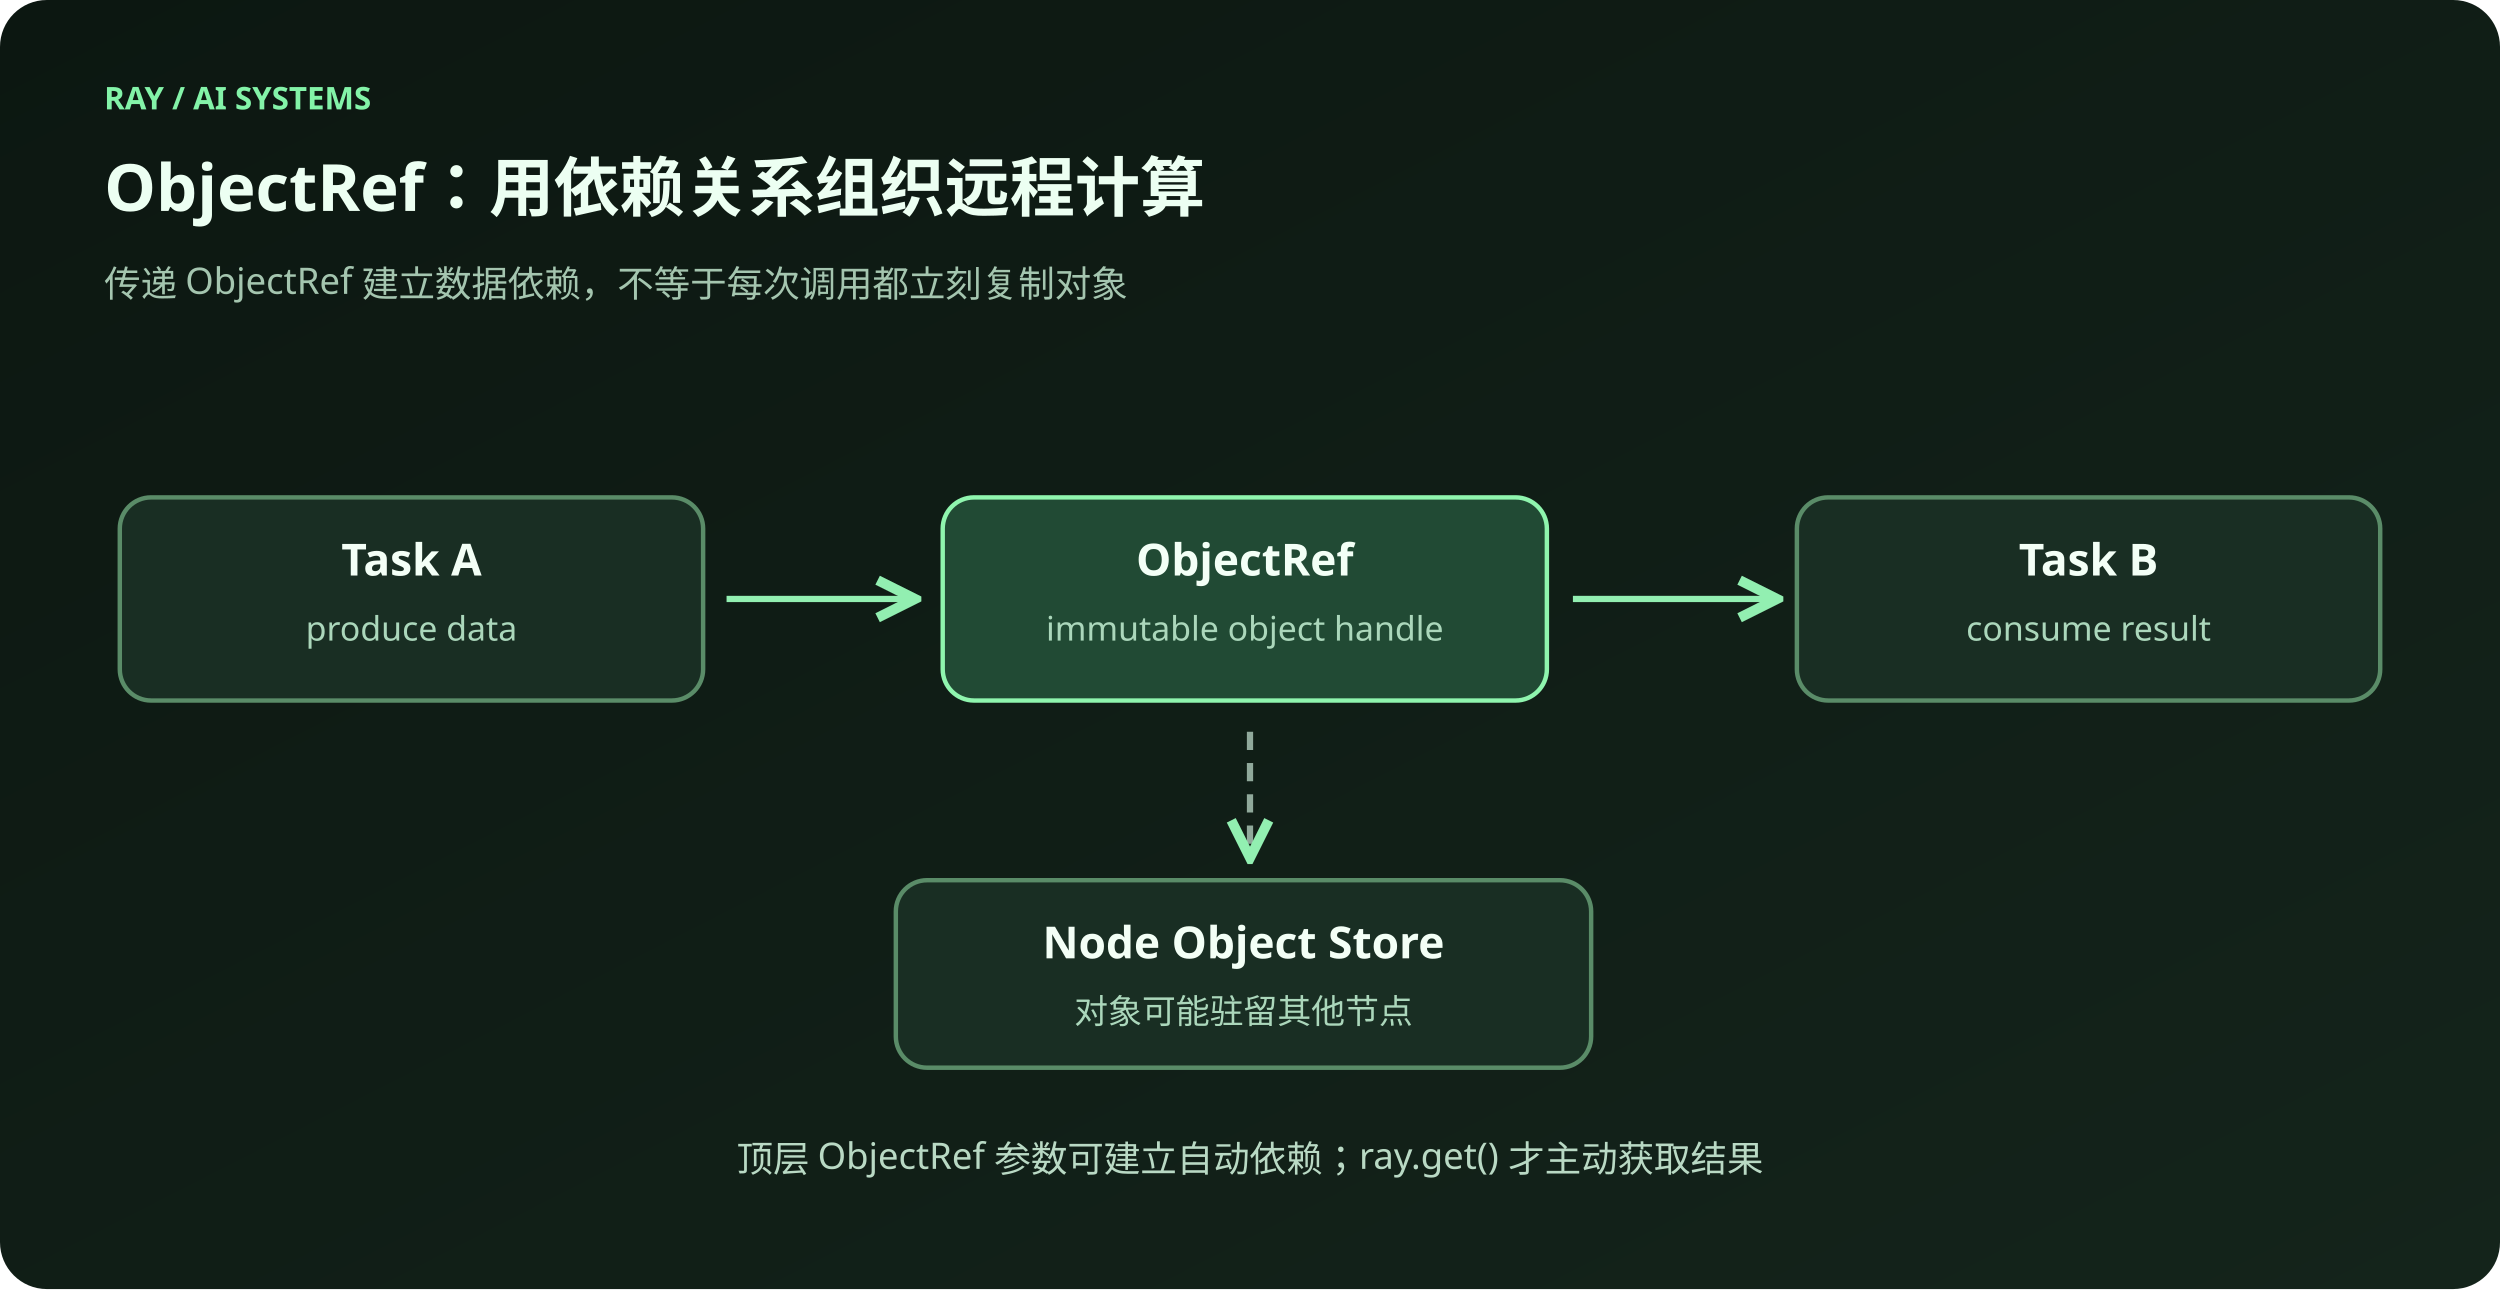
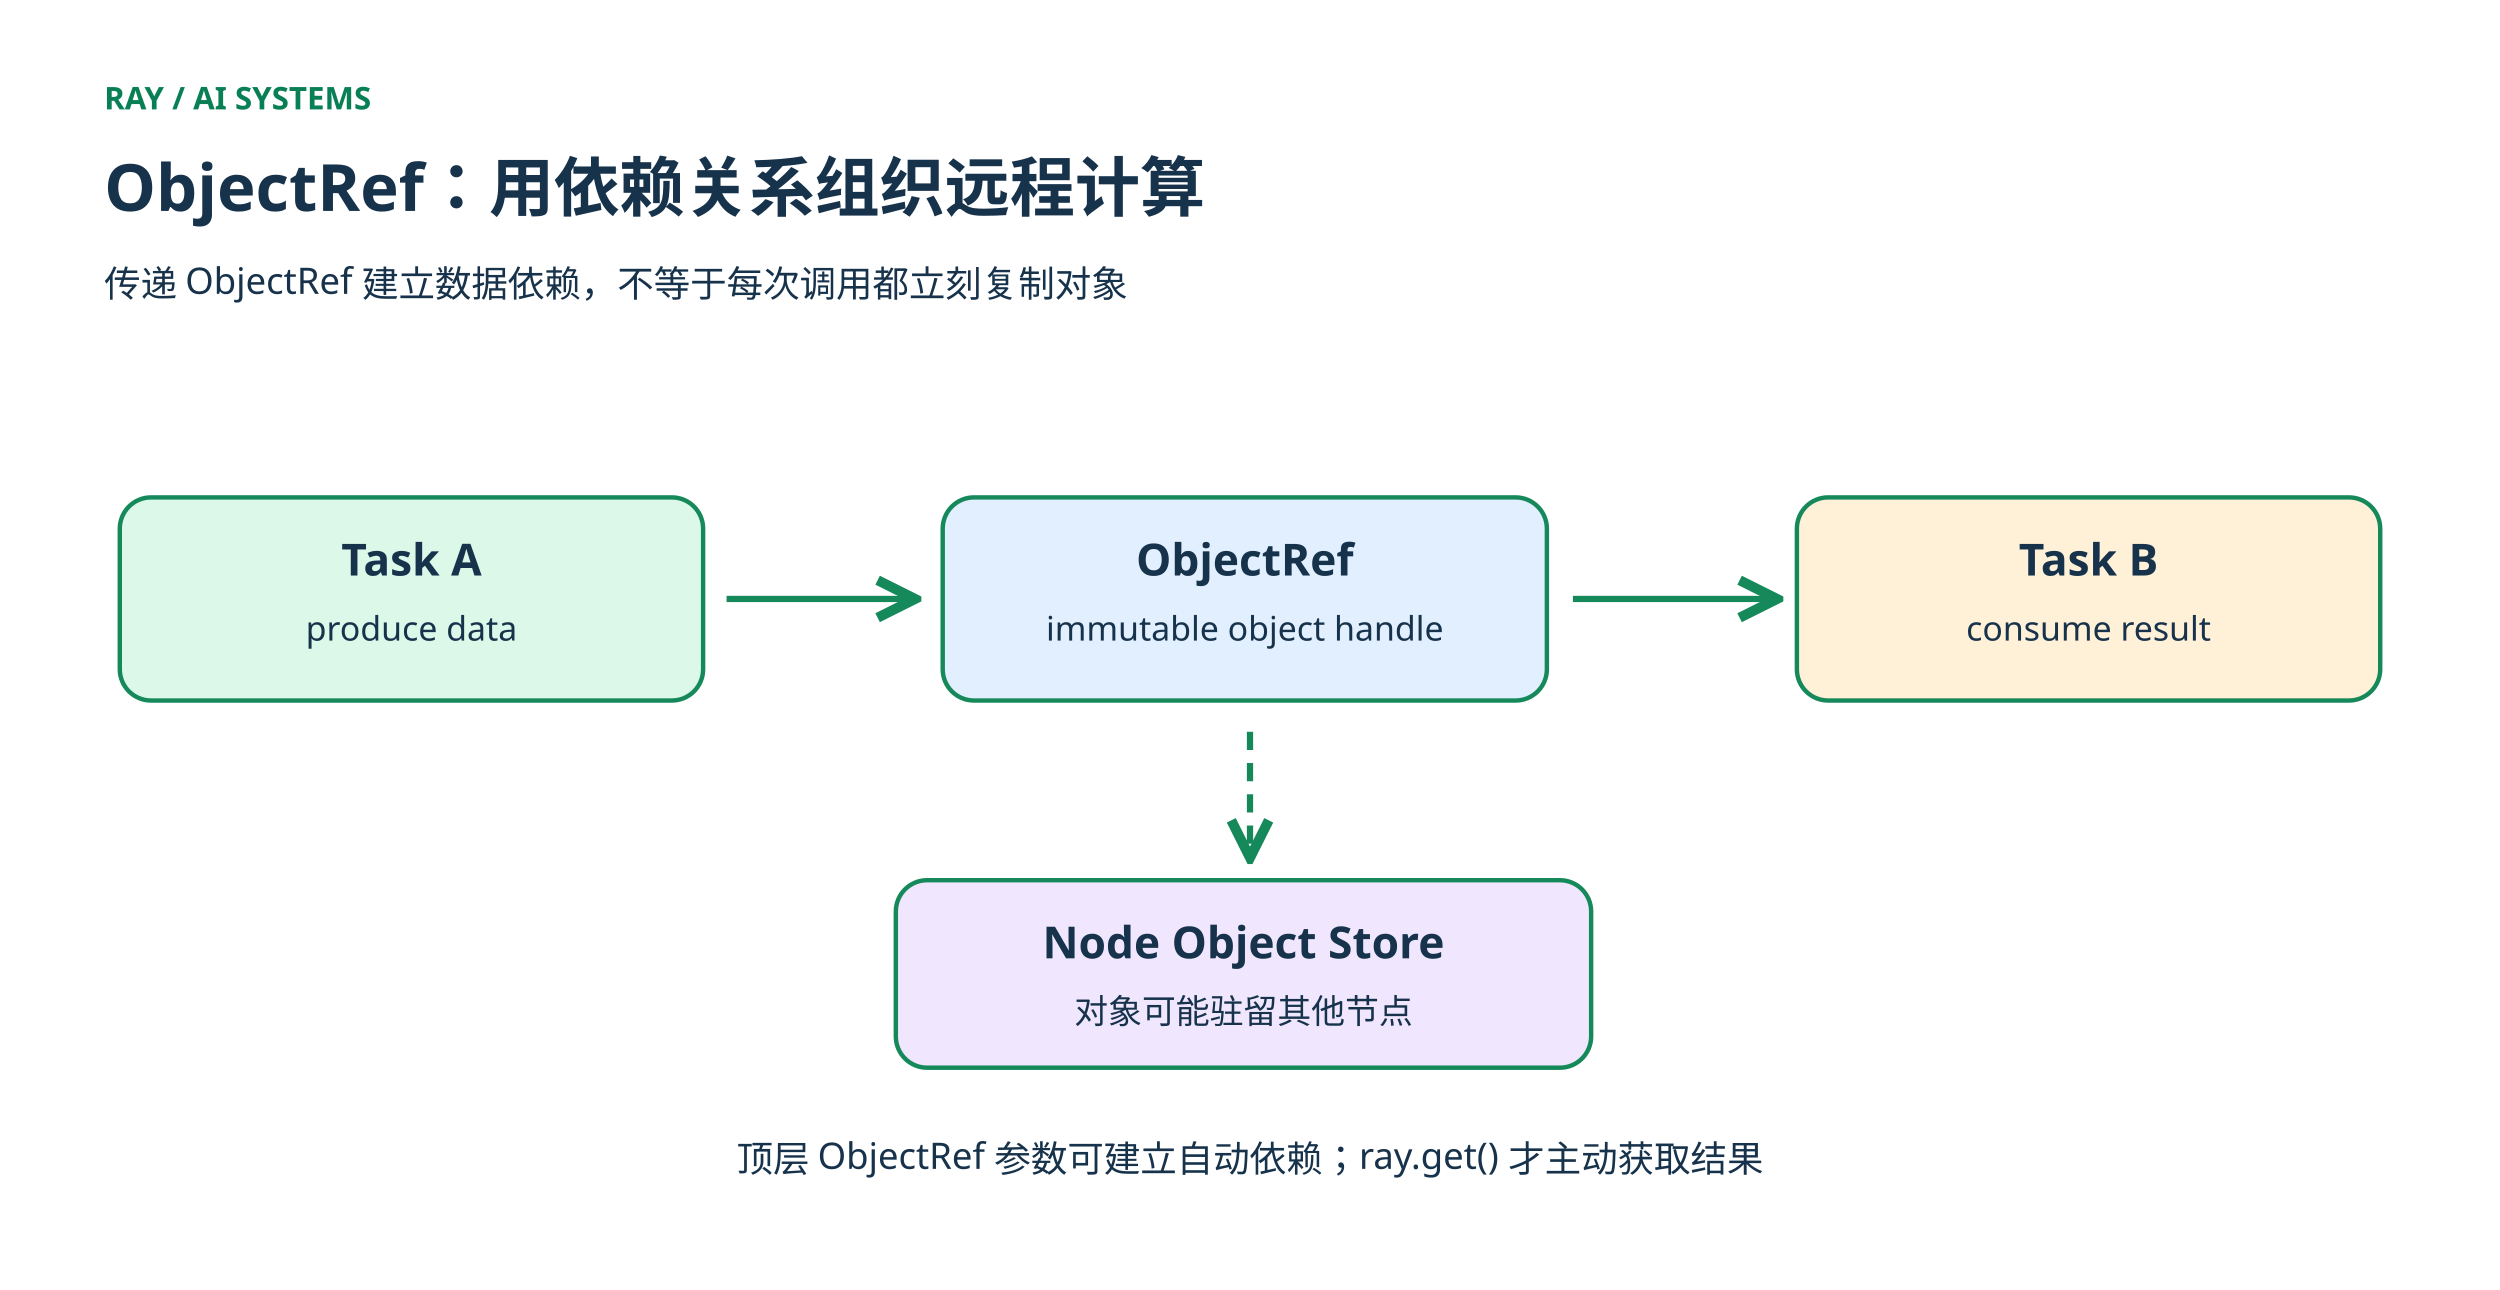
<svg xmlns="http://www.w3.org/2000/svg" viewBox="0 0 960 495" role="img" aria-labelledby="t d">
  <defs>
    <linearGradient id="bg" x2="1" y2="1">
-       <stop stop-color="#0c1711" />
-       <stop offset="1" stop-color="#14241b" />
+       <stop stop-color="#ffffff" />
+       <stop offset="1" stop-color="#ffffff" />
    </linearGradient>
    <marker id="arr" markerWidth="8" markerHeight="8" refX="6" refY="4" orient="auto">
-       <path d="M1 1L7 4L1 7" stroke="#92efb1" fill="none" stroke-width="1.6" />
+       <path d="M1 1L7 4L1 7" stroke="#16895b" fill="none" stroke-width="1.6" />
    </marker>
  </defs>
  <rect width="960" height="495" rx="18" fill="url(#bg)" />
  <g font-family="system-ui,PingFang SC,sans-serif">
-     <text x="40" y="42" font-size="12" font-weight="700" text-anchor="start" fill="#83f3a8">RAY / AI SYSTEMS</text>
-     <text x="40" y="81" font-size="25" font-weight="700" text-anchor="start" fill="#ecfff2">ObjectRef：用依赖关系组织远程计算</text>
-     <text x="40" y="114" font-size="14" font-weight="450" text-anchor="start" fill="#a4c5af">传递 ObjectRef 建立数据依赖，不等于每次调用都立刻复制对象</text>
-     <rect x="46" y="191" width="224" height="78" rx="12" fill="#192e23" stroke="#5a8c68" stroke-width="1.7" />
-     <text x="158" y="221" font-size="17" font-weight="700" text-anchor="middle" fill="#f3fff6">Task A</text>
-     <text x="158" y="246" font-size="13" font-weight="450" text-anchor="middle" fill="#abd7bb">produce data</text>
-     <rect x="362" y="191" width="232" height="78" rx="12" fill="#214a34" stroke="#8ff5ae" stroke-width="1.7" />
-     <text x="478" y="221" font-size="17" font-weight="700" text-anchor="middle" fill="#f3fff6">ObjectRef</text>
-     <text x="478" y="246" font-size="13" font-weight="450" text-anchor="middle" fill="#abd7bb">immutable object handle</text>
-     <rect x="690" y="191" width="224" height="78" rx="12" fill="#192e23" stroke="#5a8c68" stroke-width="1.7" />
-     <text x="802" y="221" font-size="17" font-weight="700" text-anchor="middle" fill="#f3fff6">Task B</text>
-     <text x="802" y="246" font-size="13" font-weight="450" text-anchor="middle" fill="#abd7bb">consume result</text>
-     <path d="M279 230L349 230" stroke="#92efb1" stroke-width="2.4" fill="none" marker-end="url(#arr)" />
-     <path d="M604 230L680 230" stroke="#92efb1" stroke-width="2.4" fill="none" marker-end="url(#arr)" />
-     <rect x="344" y="338" width="267" height="72" rx="12" fill="#192e23" stroke="#5a8c68" stroke-width="1.7" />
-     <text x="477.5" y="368" font-size="17" font-weight="700" text-anchor="middle" fill="#f3fff6">Node Object Store</text>
-     <text x="477.5" y="393" font-size="13" font-weight="450" text-anchor="middle" fill="#abd7bb">对象可能驻留其他节点</text>
-     <path d="M480 281L480 327" stroke="#90a99b" stroke-width="2.4" fill="none" stroke-dasharray="7 5" marker-end="url(#arr)" />
-     <text x="480" y="450" font-size="14" font-weight="450" text-anchor="middle" fill="#b9d9c4">顶层 ObjectRef 参数可建立自动依赖；ray.get() 才主动获取结果</text>
+     <text x="40" y="42" font-size="12" font-weight="700" text-anchor="start" fill="#087f55">RAY / AI SYSTEMS</text>
+     <text x="40" y="81" font-size="25" font-weight="700" text-anchor="start" fill="#17324b">ObjectRef：用依赖关系组织远程计算</text>
+     <text x="40" y="114" font-size="14" font-weight="450" text-anchor="start" fill="#17324b">传递 ObjectRef 建立数据依赖，不等于每次调用都立刻复制对象</text>
+     <rect x="46" y="191" width="224" height="78" rx="12" fill="#dcf8e9" stroke="#16895b" stroke-width="1.7" />
+     <text x="158" y="221" font-size="17" font-weight="700" text-anchor="middle" fill="#17324b">Task A</text>
+     <text x="158" y="246" font-size="13" font-weight="450" text-anchor="middle" fill="#17324b">produce data</text>
+     <rect x="362" y="191" width="232" height="78" rx="12" fill="#e1efff" stroke="#16895b" stroke-width="1.7" />
+     <text x="478" y="221" font-size="17" font-weight="700" text-anchor="middle" fill="#17324b">ObjectRef</text>
+     <text x="478" y="246" font-size="13" font-weight="450" text-anchor="middle" fill="#17324b">immutable object handle</text>
+     <rect x="690" y="191" width="224" height="78" rx="12" fill="#fff0d8" stroke="#16895b" stroke-width="1.7" />
+     <text x="802" y="221" font-size="17" font-weight="700" text-anchor="middle" fill="#17324b">Task B</text>
+     <text x="802" y="246" font-size="13" font-weight="450" text-anchor="middle" fill="#17324b">consume result</text>
+     <path d="M279 230L349 230" stroke="#16895b" stroke-width="2.4" fill="none" marker-end="url(#arr)" />
+     <path d="M604 230L680 230" stroke="#16895b" stroke-width="2.4" fill="none" marker-end="url(#arr)" />
+     <rect x="344" y="338" width="267" height="72" rx="12" fill="#f0e7ff" stroke="#16895b" stroke-width="1.7" />
+     <text x="477.5" y="368" font-size="17" font-weight="700" text-anchor="middle" fill="#17324b">Node Object Store</text>
+     <text x="477.5" y="393" font-size="13" font-weight="450" text-anchor="middle" fill="#17324b">对象可能驻留其他节点</text>
+     <path d="M480 281L480 327" stroke="#16895b" stroke-width="2.4" fill="none" stroke-dasharray="7 5" marker-end="url(#arr)" />
+     <text x="480" y="450" font-size="14" font-weight="450" text-anchor="middle" fill="#17324b">顶层 ObjectRef 参数可建立自动依赖；ray.get() 才主动获取结果</text>
  </g>
</svg>
